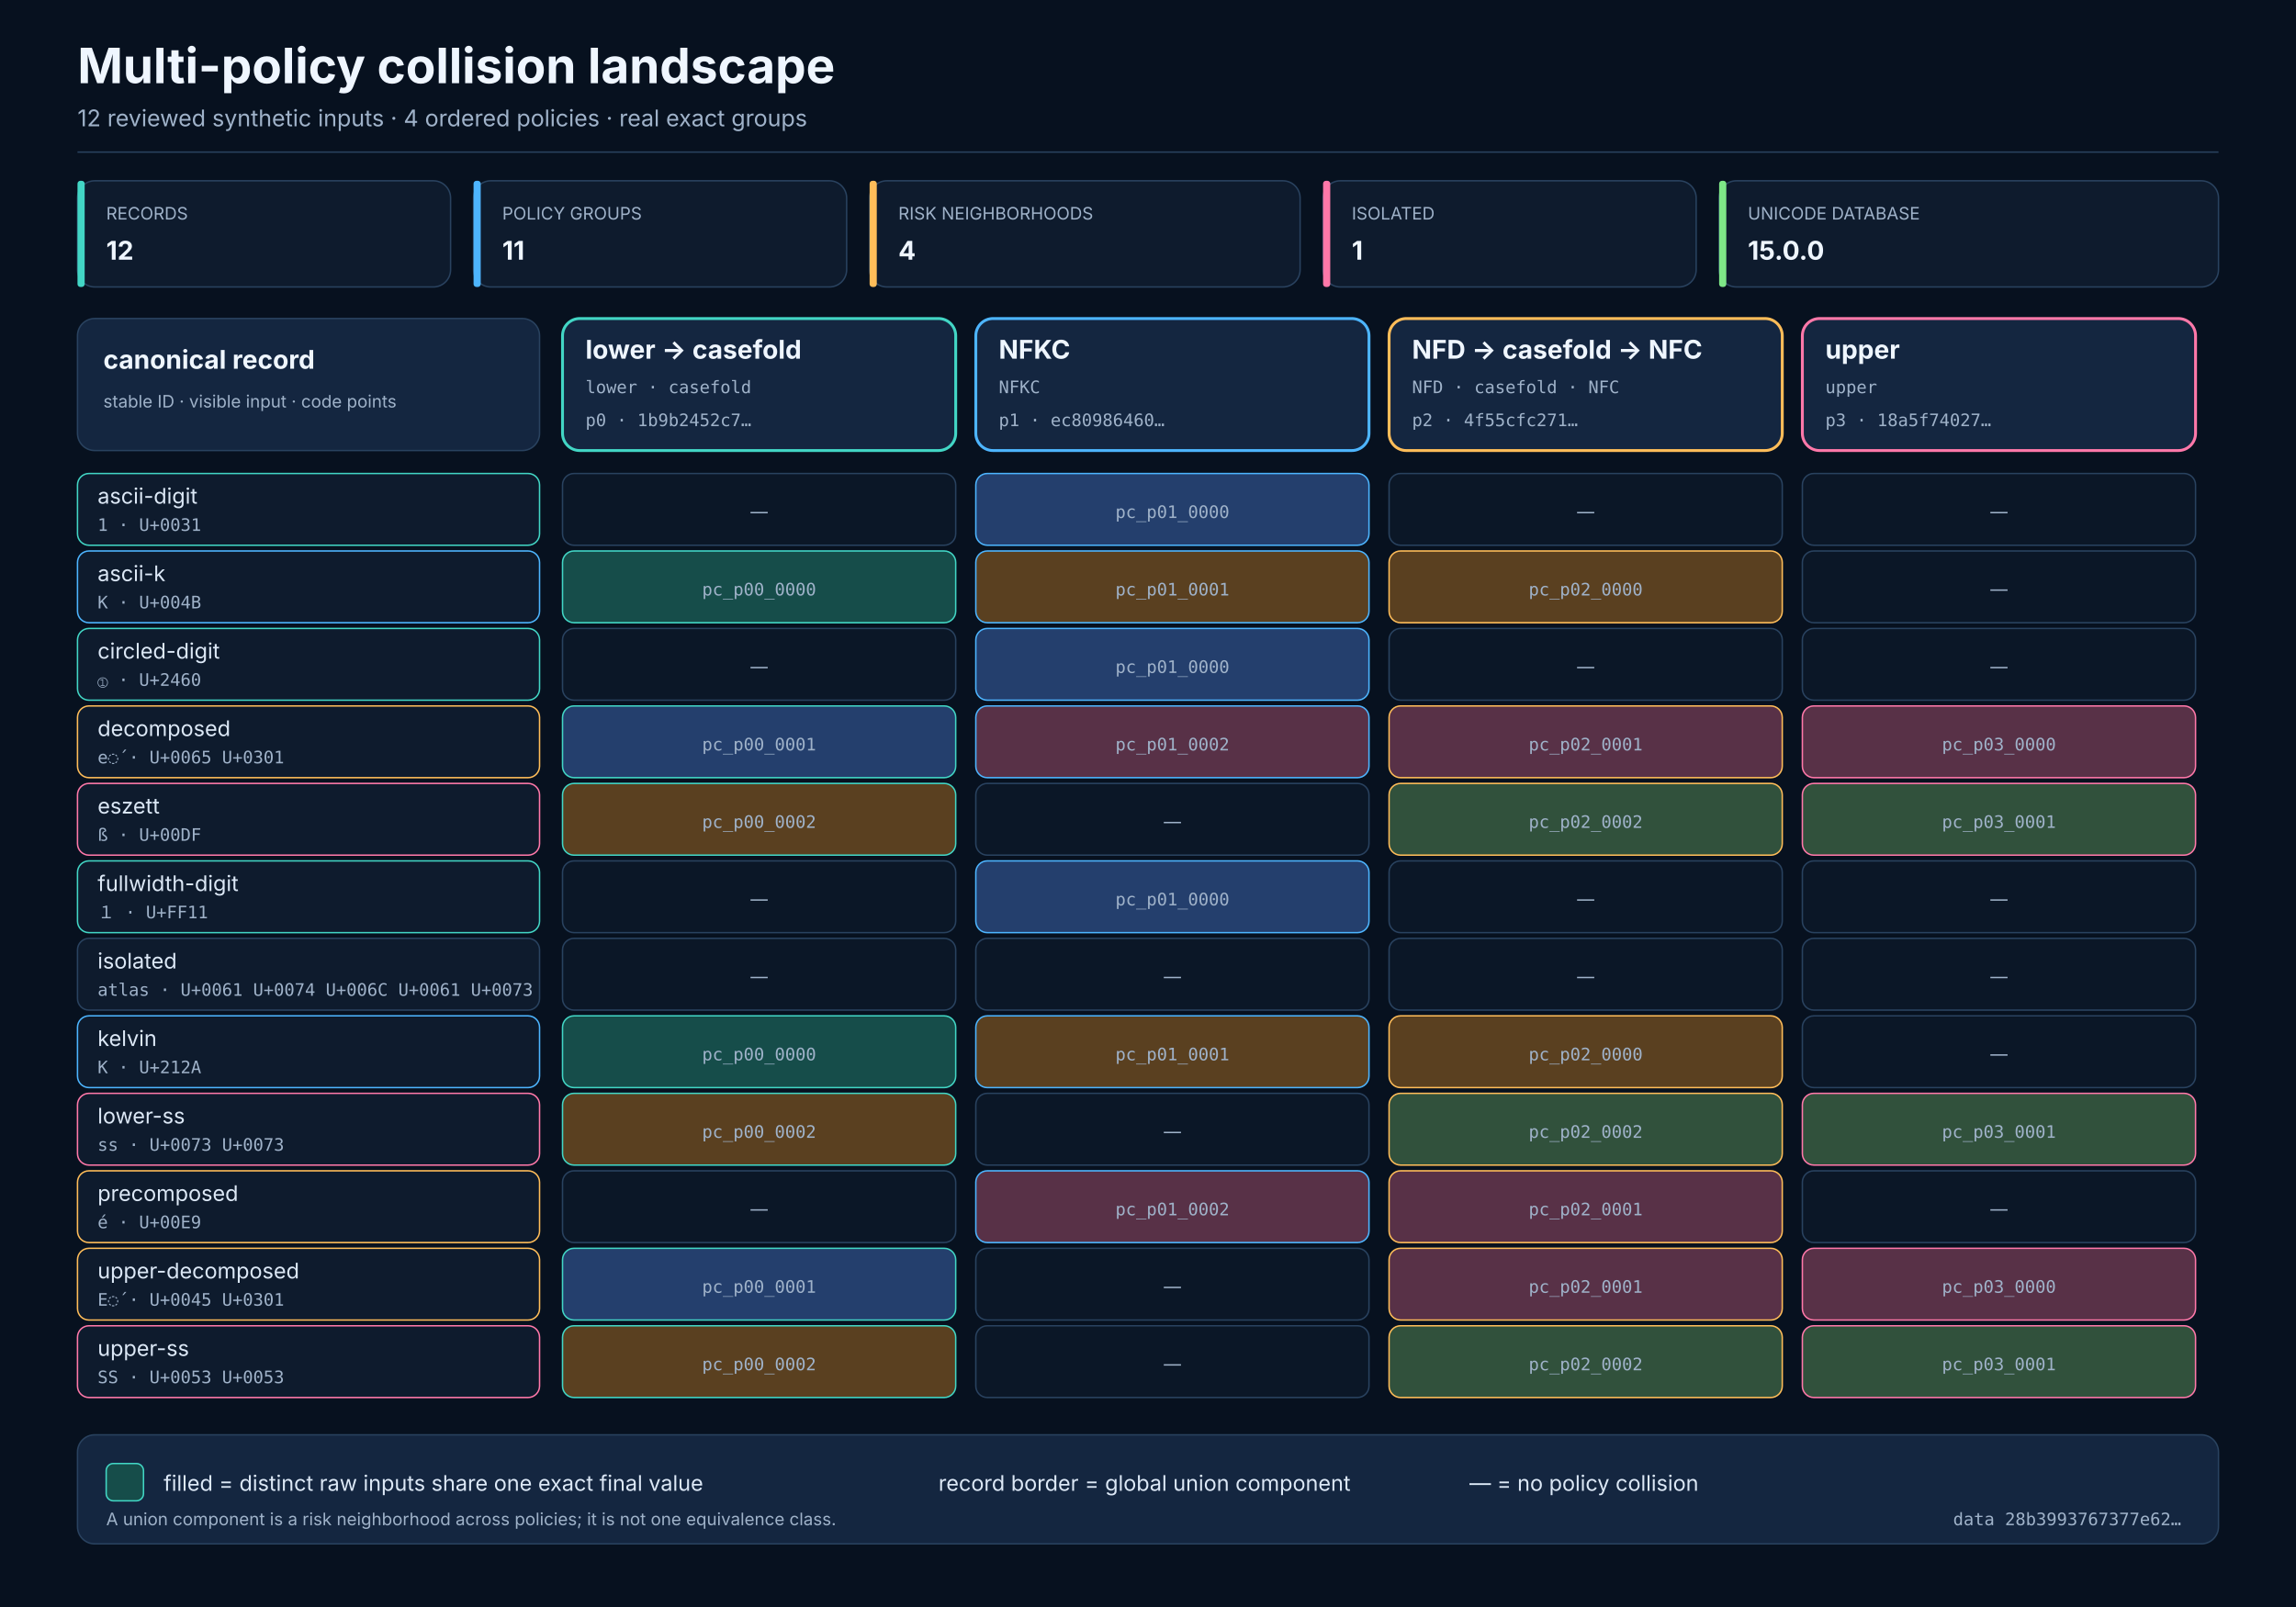
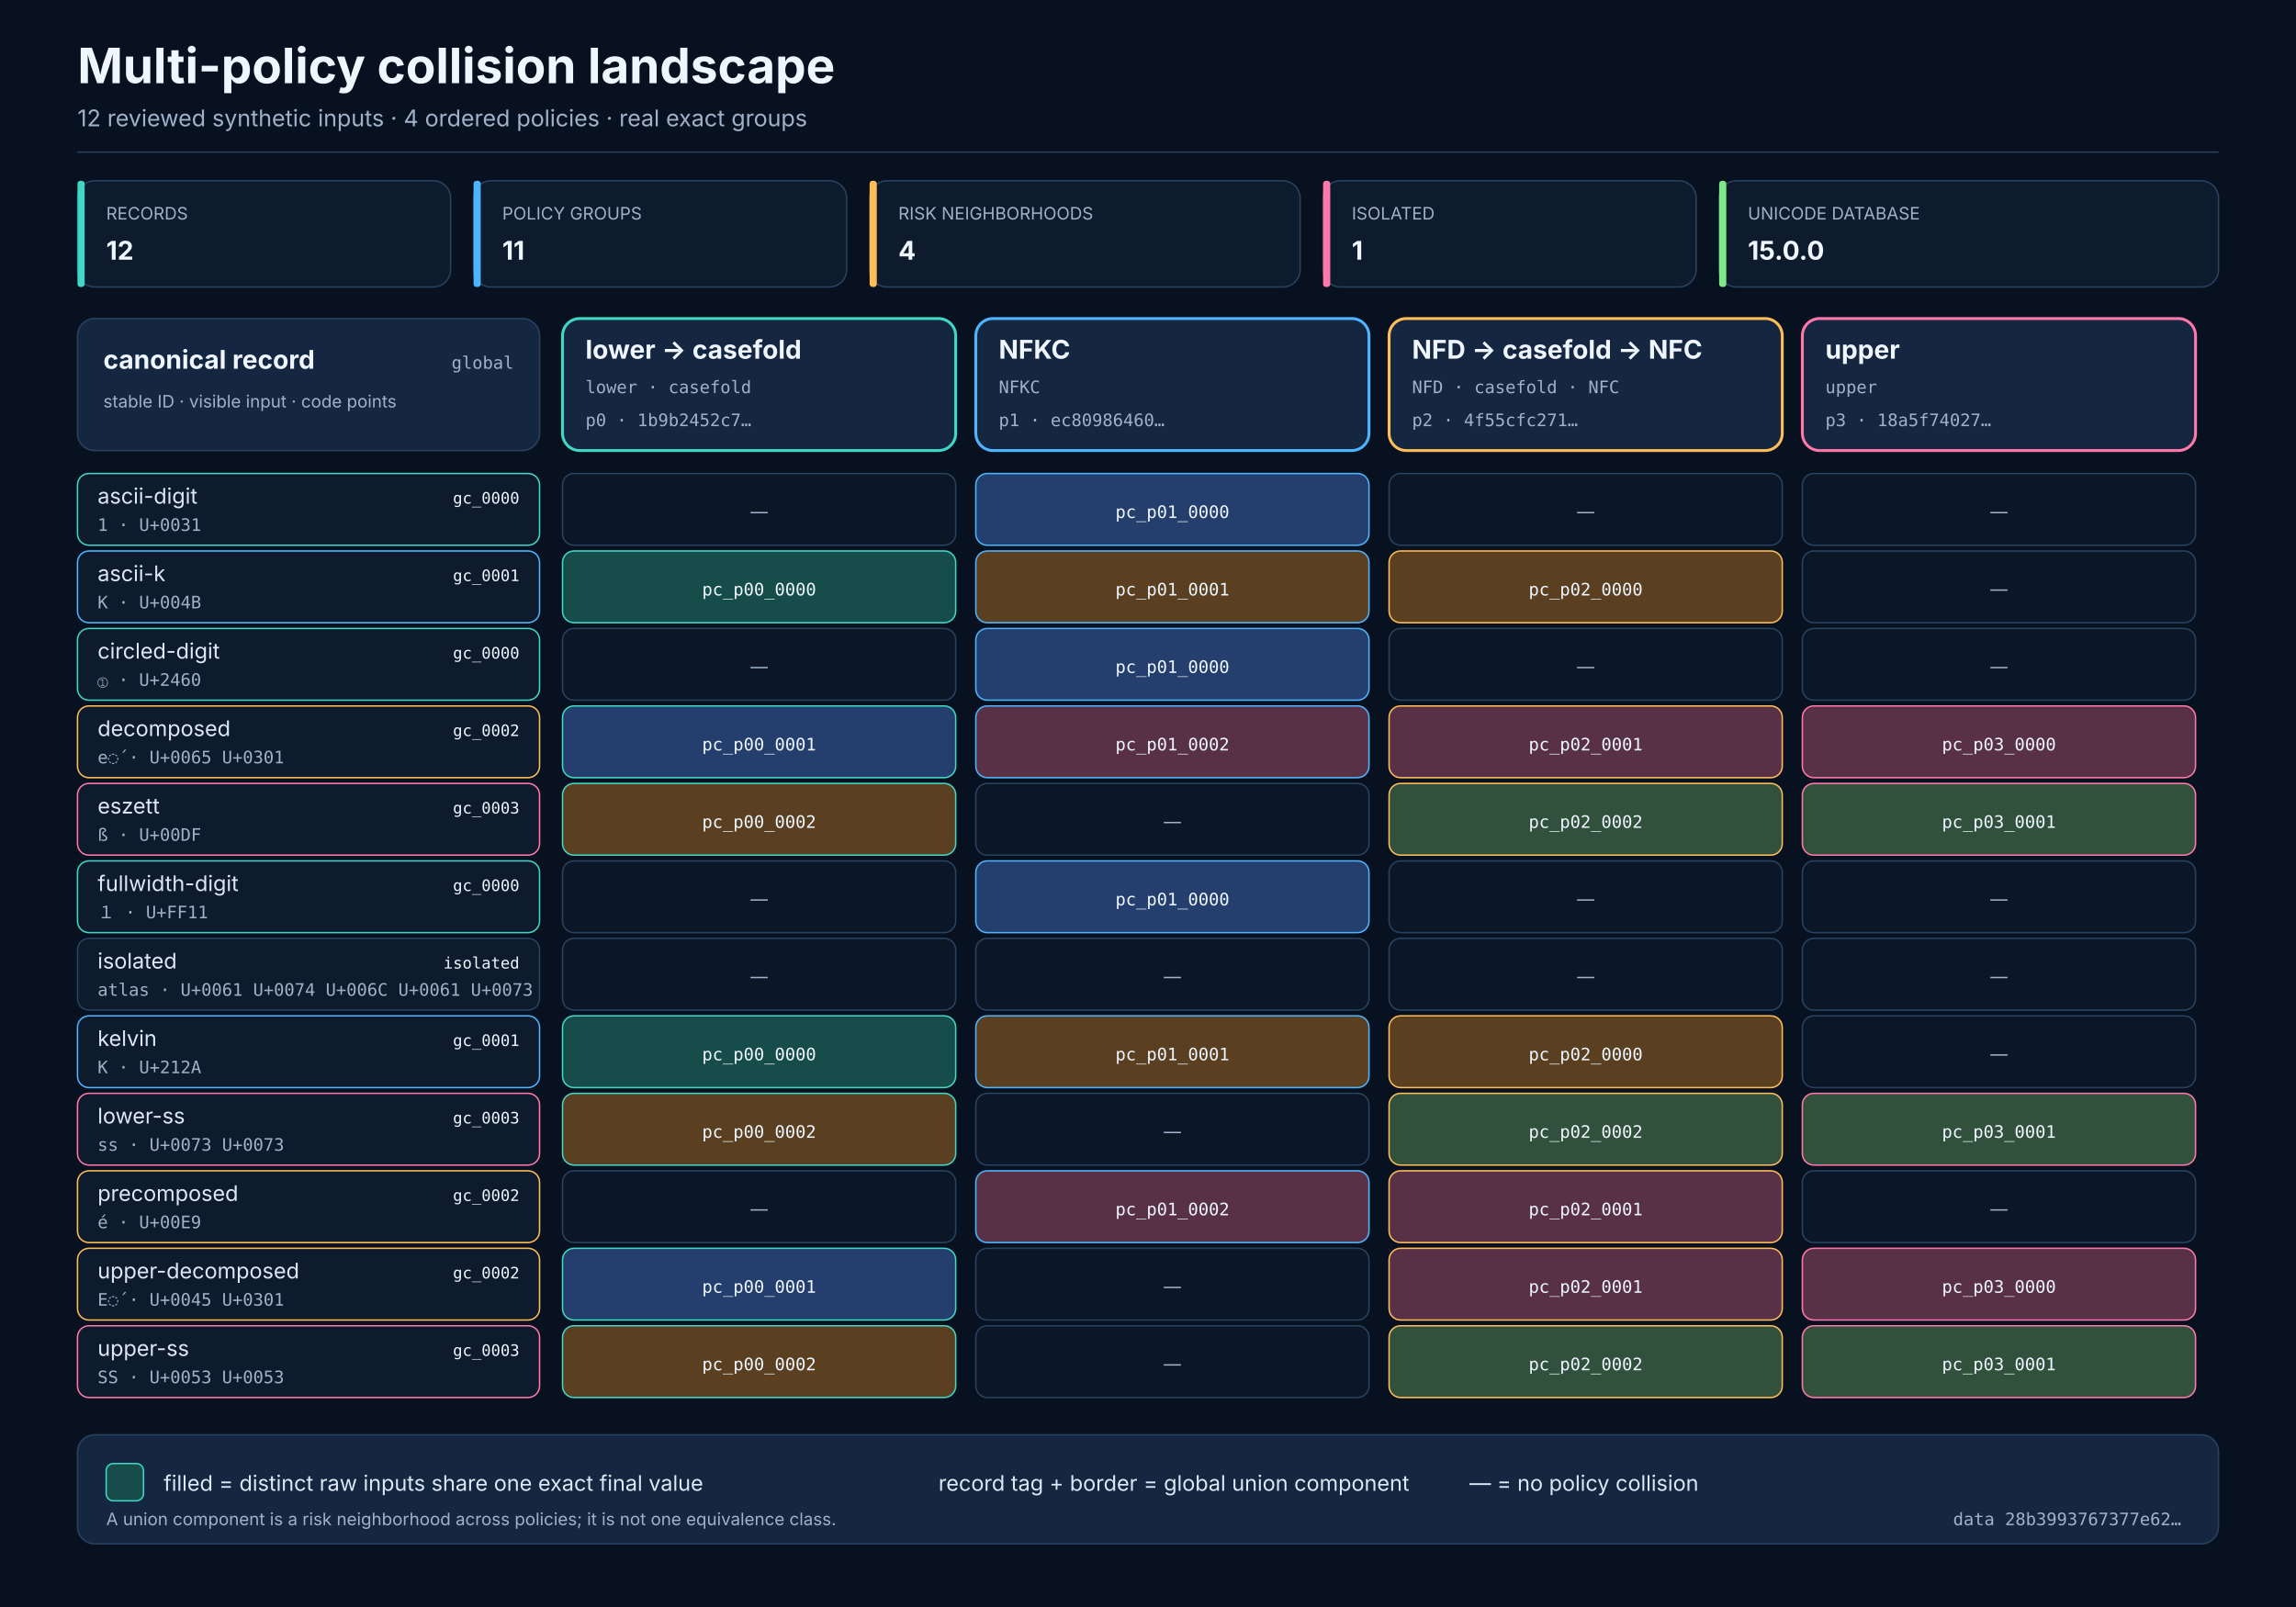
<svg xmlns="http://www.w3.org/2000/svg" width="1600" height="1120" viewBox="0 0 1600 1120" role="img" aria-labelledby="svg-title svg-description">
  <style>
    text { font-family: Inter, 'Segoe UI', 'DejaVu Sans', sans-serif; }
    .title { fill: #eff6ff; font-size: 34px; font-weight: 750; }
    .subtitle { fill: #9fb2c9; font-size: 16px; }
    .section { fill: #eff6ff; font-size: 18px; font-weight: 700; }
    .body { fill: #dce8f6; font-size: 15px; }
    .small { fill: #9fb2c9; font-size: 12px; }
+     .filled-cell { fill: #eff6ff; font-size: 12px; }
+     .component-label { fill: #eff6ff; font-size: 11px; }
    .mono { font-family: 'DejaVu Sans Mono', monospace; }
  </style>
  <rect width="1600" height="1120" fill="#07111f" />
  <text x="54" y="58" class="title">Multi-policy collision landscape</text>
  <text x="54" y="88" class="subtitle">12 reviewed synthetic inputs · 4 ordered policies · real exact groups</text>
  <line x1="54" y1="106" x2="1546" y2="106" stroke="#29425f" />
  <rect x="54" y="126" width="260" height="74" rx="12" fill="#0e1b2d" stroke="#29425f" />
  <rect x="54" y="126" width="5" height="74" rx="2" fill="#42d6c5" />
  <text x="74" y="153" class="small">RECORDS</text>
  <text x="74" y="181" class="section">12</text>
  <rect x="330" y="126" width="260" height="74" rx="12" fill="#0e1b2d" stroke="#29425f" />
  <rect x="330" y="126" width="5" height="74" rx="2" fill="#4db5ff" />
  <text x="350" y="153" class="small">POLICY GROUPS</text>
  <text x="350" y="181" class="section">11</text>
  <rect x="606" y="126" width="300" height="74" rx="12" fill="#0e1b2d" stroke="#29425f" />
  <rect x="606" y="126" width="5" height="74" rx="2" fill="#ffbd59" />
  <text x="626" y="153" class="small">RISK NEIGHBORHOODS</text>
  <text x="626" y="181" class="section">4</text>
  <rect x="922" y="126" width="260" height="74" rx="12" fill="#0e1b2d" stroke="#29425f" />
  <rect x="922" y="126" width="5" height="74" rx="2" fill="#ff78a9" />
  <text x="942" y="153" class="small">ISOLATED</text>
  <text x="942" y="181" class="section">1</text>
  <rect x="1198" y="126" width="348" height="74" rx="12" fill="#0e1b2d" stroke="#29425f" />
  <rect x="1198" y="126" width="5" height="74" rx="2" fill="#7ee787" />
  <text x="1218" y="153" class="small">UNICODE DATABASE</text>
  <text x="1218" y="181" class="section">15.0.0</text>
  <rect x="392" y="222" width="274" height="92" rx="12" fill="#142640" stroke="#42d6c5" stroke-width="2" />
  <text x="408" y="250" class="section">lower → casefold</text>
  <text x="408" y="274" class="small mono">lower · casefold</text>
  <text x="408" y="297" class="small mono">p0 · 1b9b2452c7…</text>
  <rect x="680" y="222" width="274" height="92" rx="12" fill="#142640" stroke="#4db5ff" stroke-width="2" />
  <text x="696" y="250" class="section">NFKC</text>
  <text x="696" y="274" class="small mono">NFKC</text>
  <text x="696" y="297" class="small mono">p1 · ec80986460…</text>
  <rect x="968" y="222" width="274" height="92" rx="12" fill="#142640" stroke="#ffbd59" stroke-width="2" />
  <text x="984" y="250" class="section">NFD → casefold → NFC</text>
  <text x="984" y="274" class="small mono">NFD · casefold · NFC</text>
  <text x="984" y="297" class="small mono">p2 · 4f55cfc271…</text>
  <rect x="1256" y="222" width="274" height="92" rx="12" fill="#142640" stroke="#ff78a9" stroke-width="2" />
  <text x="1272" y="250" class="section">upper</text>
  <text x="1272" y="274" class="small mono">upper</text>
  <text x="1272" y="297" class="small mono">p3 · 18a5f74027…</text>
  <rect x="54" y="222" width="322" height="92" rx="12" fill="#142640" stroke="#29425f" />
  <text x="72" y="257" class="section">canonical record</text>
  <text x="72" y="284" class="small">stable ID · visible input · code points</text>
+   <text x="358" y="257" text-anchor="end" class="small mono">global</text>
  <rect x="54" y="330" width="322" height="50" rx="8" fill="#0e1b2d" stroke="#42d6c5" />
  <text x="68" y="351" class="body">ascii-digit</text>
+   <text x="362" y="351" text-anchor="end" class="component-label mono">gc_0000</text>
  <text x="68" y="370" class="small mono">1 · U+0031</text>
  <rect x="392" y="330" width="274" height="50" rx="8" fill="#0b1727" stroke="#29425f" />
  <text x="529" y="361" text-anchor="middle" class="small">—</text>
  <rect x="680" y="330" width="274" height="50" rx="8" fill="#243f6d" stroke="#4db5ff" />
-   <text x="817" y="361" text-anchor="middle" class="small mono">pc_p01_0000</text>
+   <text x="817" y="361" text-anchor="middle" class="filled-cell mono">pc_p01_0000</text>
  <rect x="968" y="330" width="274" height="50" rx="8" fill="#0b1727" stroke="#29425f" />
  <text x="1105" y="361" text-anchor="middle" class="small">—</text>
  <rect x="1256" y="330" width="274" height="50" rx="8" fill="#0b1727" stroke="#29425f" />
  <text x="1393" y="361" text-anchor="middle" class="small">—</text>
  <rect x="54" y="384" width="322" height="50" rx="8" fill="#0e1b2d" stroke="#4db5ff" />
  <text x="68" y="405" class="body">ascii-k</text>
+   <text x="362" y="405" text-anchor="end" class="component-label mono">gc_0001</text>
  <text x="68" y="424" class="small mono">K · U+004B</text>
  <rect x="392" y="384" width="274" height="50" rx="8" fill="#164d4a" stroke="#42d6c5" />
-   <text x="529" y="415" text-anchor="middle" class="small mono">pc_p00_0000</text>
+   <text x="529" y="415" text-anchor="middle" class="filled-cell mono">pc_p00_0000</text>
  <rect x="680" y="384" width="274" height="50" rx="8" fill="#5a4020" stroke="#4db5ff" />
-   <text x="817" y="415" text-anchor="middle" class="small mono">pc_p01_0001</text>
+   <text x="817" y="415" text-anchor="middle" class="filled-cell mono">pc_p01_0001</text>
  <rect x="968" y="384" width="274" height="50" rx="8" fill="#5a4020" stroke="#ffbd59" />
-   <text x="1105" y="415" text-anchor="middle" class="small mono">pc_p02_0000</text>
+   <text x="1105" y="415" text-anchor="middle" class="filled-cell mono">pc_p02_0000</text>
  <rect x="1256" y="384" width="274" height="50" rx="8" fill="#0b1727" stroke="#29425f" />
  <text x="1393" y="415" text-anchor="middle" class="small">—</text>
  <rect x="54" y="438" width="322" height="50" rx="8" fill="#0e1b2d" stroke="#42d6c5" />
  <text x="68" y="459" class="body">circled-digit</text>
+   <text x="362" y="459" text-anchor="end" class="component-label mono">gc_0000</text>
  <text x="68" y="478" class="small mono">① · U+2460</text>
  <rect x="392" y="438" width="274" height="50" rx="8" fill="#0b1727" stroke="#29425f" />
  <text x="529" y="469" text-anchor="middle" class="small">—</text>
  <rect x="680" y="438" width="274" height="50" rx="8" fill="#243f6d" stroke="#4db5ff" />
-   <text x="817" y="469" text-anchor="middle" class="small mono">pc_p01_0000</text>
+   <text x="817" y="469" text-anchor="middle" class="filled-cell mono">pc_p01_0000</text>
  <rect x="968" y="438" width="274" height="50" rx="8" fill="#0b1727" stroke="#29425f" />
  <text x="1105" y="469" text-anchor="middle" class="small">—</text>
  <rect x="1256" y="438" width="274" height="50" rx="8" fill="#0b1727" stroke="#29425f" />
  <text x="1393" y="469" text-anchor="middle" class="small">—</text>
  <rect x="54" y="492" width="322" height="50" rx="8" fill="#0e1b2d" stroke="#ffbd59" />
  <text x="68" y="513" class="body">decomposed</text>
+   <text x="362" y="513" text-anchor="end" class="component-label mono">gc_0002</text>
  <text x="68" y="532" class="small mono">e◌́ · U+0065 U+0301</text>
  <rect x="392" y="492" width="274" height="50" rx="8" fill="#243f6d" stroke="#42d6c5" />
-   <text x="529" y="523" text-anchor="middle" class="small mono">pc_p00_0001</text>
+   <text x="529" y="523" text-anchor="middle" class="filled-cell mono">pc_p00_0001</text>
  <rect x="680" y="492" width="274" height="50" rx="8" fill="#583147" stroke="#4db5ff" />
-   <text x="817" y="523" text-anchor="middle" class="small mono">pc_p01_0002</text>
+   <text x="817" y="523" text-anchor="middle" class="filled-cell mono">pc_p01_0002</text>
  <rect x="968" y="492" width="274" height="50" rx="8" fill="#583147" stroke="#ffbd59" />
-   <text x="1105" y="523" text-anchor="middle" class="small mono">pc_p02_0001</text>
+   <text x="1105" y="523" text-anchor="middle" class="filled-cell mono">pc_p02_0001</text>
  <rect x="1256" y="492" width="274" height="50" rx="8" fill="#583147" stroke="#ff78a9" />
-   <text x="1393" y="523" text-anchor="middle" class="small mono">pc_p03_0000</text>
+   <text x="1393" y="523" text-anchor="middle" class="filled-cell mono">pc_p03_0000</text>
  <rect x="54" y="546" width="322" height="50" rx="8" fill="#0e1b2d" stroke="#ff78a9" />
  <text x="68" y="567" class="body">eszett</text>
+   <text x="362" y="567" text-anchor="end" class="component-label mono">gc_0003</text>
  <text x="68" y="586" class="small mono">ß · U+00DF</text>
  <rect x="392" y="546" width="274" height="50" rx="8" fill="#5a4020" stroke="#42d6c5" />
-   <text x="529" y="577" text-anchor="middle" class="small mono">pc_p00_0002</text>
+   <text x="529" y="577" text-anchor="middle" class="filled-cell mono">pc_p00_0002</text>
  <rect x="680" y="546" width="274" height="50" rx="8" fill="#0b1727" stroke="#29425f" />
  <text x="817" y="577" text-anchor="middle" class="small">—</text>
  <rect x="968" y="546" width="274" height="50" rx="8" fill="#31513c" stroke="#ffbd59" />
-   <text x="1105" y="577" text-anchor="middle" class="small mono">pc_p02_0002</text>
+   <text x="1105" y="577" text-anchor="middle" class="filled-cell mono">pc_p02_0002</text>
  <rect x="1256" y="546" width="274" height="50" rx="8" fill="#31513c" stroke="#ff78a9" />
-   <text x="1393" y="577" text-anchor="middle" class="small mono">pc_p03_0001</text>
+   <text x="1393" y="577" text-anchor="middle" class="filled-cell mono">pc_p03_0001</text>
  <rect x="54" y="600" width="322" height="50" rx="8" fill="#0e1b2d" stroke="#42d6c5" />
  <text x="68" y="621" class="body">fullwidth-digit</text>
+   <text x="362" y="621" text-anchor="end" class="component-label mono">gc_0000</text>
  <text x="68" y="640" class="small mono">１ · U+FF11</text>
  <rect x="392" y="600" width="274" height="50" rx="8" fill="#0b1727" stroke="#29425f" />
  <text x="529" y="631" text-anchor="middle" class="small">—</text>
  <rect x="680" y="600" width="274" height="50" rx="8" fill="#243f6d" stroke="#4db5ff" />
-   <text x="817" y="631" text-anchor="middle" class="small mono">pc_p01_0000</text>
+   <text x="817" y="631" text-anchor="middle" class="filled-cell mono">pc_p01_0000</text>
  <rect x="968" y="600" width="274" height="50" rx="8" fill="#0b1727" stroke="#29425f" />
  <text x="1105" y="631" text-anchor="middle" class="small">—</text>
  <rect x="1256" y="600" width="274" height="50" rx="8" fill="#0b1727" stroke="#29425f" />
  <text x="1393" y="631" text-anchor="middle" class="small">—</text>
  <rect x="54" y="654" width="322" height="50" rx="8" fill="#0e1b2d" stroke="#29425f" />
  <text x="68" y="675" class="body">isolated</text>
+   <text x="362" y="675" text-anchor="end" class="component-label mono">isolated</text>
  <text x="68" y="694" class="small mono">atlas · U+0061 U+0074 U+006C U+0061 U+0073</text>
  <rect x="392" y="654" width="274" height="50" rx="8" fill="#0b1727" stroke="#29425f" />
  <text x="529" y="685" text-anchor="middle" class="small">—</text>
  <rect x="680" y="654" width="274" height="50" rx="8" fill="#0b1727" stroke="#29425f" />
  <text x="817" y="685" text-anchor="middle" class="small">—</text>
  <rect x="968" y="654" width="274" height="50" rx="8" fill="#0b1727" stroke="#29425f" />
  <text x="1105" y="685" text-anchor="middle" class="small">—</text>
  <rect x="1256" y="654" width="274" height="50" rx="8" fill="#0b1727" stroke="#29425f" />
  <text x="1393" y="685" text-anchor="middle" class="small">—</text>
  <rect x="54" y="708" width="322" height="50" rx="8" fill="#0e1b2d" stroke="#4db5ff" />
  <text x="68" y="729" class="body">kelvin</text>
+   <text x="362" y="729" text-anchor="end" class="component-label mono">gc_0001</text>
  <text x="68" y="748" class="small mono">K · U+212A</text>
  <rect x="392" y="708" width="274" height="50" rx="8" fill="#164d4a" stroke="#42d6c5" />
-   <text x="529" y="739" text-anchor="middle" class="small mono">pc_p00_0000</text>
+   <text x="529" y="739" text-anchor="middle" class="filled-cell mono">pc_p00_0000</text>
  <rect x="680" y="708" width="274" height="50" rx="8" fill="#5a4020" stroke="#4db5ff" />
-   <text x="817" y="739" text-anchor="middle" class="small mono">pc_p01_0001</text>
+   <text x="817" y="739" text-anchor="middle" class="filled-cell mono">pc_p01_0001</text>
  <rect x="968" y="708" width="274" height="50" rx="8" fill="#5a4020" stroke="#ffbd59" />
-   <text x="1105" y="739" text-anchor="middle" class="small mono">pc_p02_0000</text>
+   <text x="1105" y="739" text-anchor="middle" class="filled-cell mono">pc_p02_0000</text>
  <rect x="1256" y="708" width="274" height="50" rx="8" fill="#0b1727" stroke="#29425f" />
  <text x="1393" y="739" text-anchor="middle" class="small">—</text>
  <rect x="54" y="762" width="322" height="50" rx="8" fill="#0e1b2d" stroke="#ff78a9" />
  <text x="68" y="783" class="body">lower-ss</text>
+   <text x="362" y="783" text-anchor="end" class="component-label mono">gc_0003</text>
  <text x="68" y="802" class="small mono">ss · U+0073 U+0073</text>
  <rect x="392" y="762" width="274" height="50" rx="8" fill="#5a4020" stroke="#42d6c5" />
-   <text x="529" y="793" text-anchor="middle" class="small mono">pc_p00_0002</text>
+   <text x="529" y="793" text-anchor="middle" class="filled-cell mono">pc_p00_0002</text>
  <rect x="680" y="762" width="274" height="50" rx="8" fill="#0b1727" stroke="#29425f" />
  <text x="817" y="793" text-anchor="middle" class="small">—</text>
  <rect x="968" y="762" width="274" height="50" rx="8" fill="#31513c" stroke="#ffbd59" />
-   <text x="1105" y="793" text-anchor="middle" class="small mono">pc_p02_0002</text>
+   <text x="1105" y="793" text-anchor="middle" class="filled-cell mono">pc_p02_0002</text>
  <rect x="1256" y="762" width="274" height="50" rx="8" fill="#31513c" stroke="#ff78a9" />
-   <text x="1393" y="793" text-anchor="middle" class="small mono">pc_p03_0001</text>
+   <text x="1393" y="793" text-anchor="middle" class="filled-cell mono">pc_p03_0001</text>
  <rect x="54" y="816" width="322" height="50" rx="8" fill="#0e1b2d" stroke="#ffbd59" />
  <text x="68" y="837" class="body">precomposed</text>
+   <text x="362" y="837" text-anchor="end" class="component-label mono">gc_0002</text>
  <text x="68" y="856" class="small mono">é · U+00E9</text>
  <rect x="392" y="816" width="274" height="50" rx="8" fill="#0b1727" stroke="#29425f" />
  <text x="529" y="847" text-anchor="middle" class="small">—</text>
  <rect x="680" y="816" width="274" height="50" rx="8" fill="#583147" stroke="#4db5ff" />
-   <text x="817" y="847" text-anchor="middle" class="small mono">pc_p01_0002</text>
+   <text x="817" y="847" text-anchor="middle" class="filled-cell mono">pc_p01_0002</text>
  <rect x="968" y="816" width="274" height="50" rx="8" fill="#583147" stroke="#ffbd59" />
-   <text x="1105" y="847" text-anchor="middle" class="small mono">pc_p02_0001</text>
+   <text x="1105" y="847" text-anchor="middle" class="filled-cell mono">pc_p02_0001</text>
  <rect x="1256" y="816" width="274" height="50" rx="8" fill="#0b1727" stroke="#29425f" />
  <text x="1393" y="847" text-anchor="middle" class="small">—</text>
  <rect x="54" y="870" width="322" height="50" rx="8" fill="#0e1b2d" stroke="#ffbd59" />
  <text x="68" y="891" class="body">upper-decomposed</text>
+   <text x="362" y="891" text-anchor="end" class="component-label mono">gc_0002</text>
  <text x="68" y="910" class="small mono">E◌́ · U+0045 U+0301</text>
  <rect x="392" y="870" width="274" height="50" rx="8" fill="#243f6d" stroke="#42d6c5" />
-   <text x="529" y="901" text-anchor="middle" class="small mono">pc_p00_0001</text>
+   <text x="529" y="901" text-anchor="middle" class="filled-cell mono">pc_p00_0001</text>
  <rect x="680" y="870" width="274" height="50" rx="8" fill="#0b1727" stroke="#29425f" />
  <text x="817" y="901" text-anchor="middle" class="small">—</text>
  <rect x="968" y="870" width="274" height="50" rx="8" fill="#583147" stroke="#ffbd59" />
-   <text x="1105" y="901" text-anchor="middle" class="small mono">pc_p02_0001</text>
+   <text x="1105" y="901" text-anchor="middle" class="filled-cell mono">pc_p02_0001</text>
  <rect x="1256" y="870" width="274" height="50" rx="8" fill="#583147" stroke="#ff78a9" />
-   <text x="1393" y="901" text-anchor="middle" class="small mono">pc_p03_0000</text>
+   <text x="1393" y="901" text-anchor="middle" class="filled-cell mono">pc_p03_0000</text>
  <rect x="54" y="924" width="322" height="50" rx="8" fill="#0e1b2d" stroke="#ff78a9" />
  <text x="68" y="945" class="body">upper-ss</text>
+   <text x="362" y="945" text-anchor="end" class="component-label mono">gc_0003</text>
  <text x="68" y="964" class="small mono">SS · U+0053 U+0053</text>
  <rect x="392" y="924" width="274" height="50" rx="8" fill="#5a4020" stroke="#42d6c5" />
-   <text x="529" y="955" text-anchor="middle" class="small mono">pc_p00_0002</text>
+   <text x="529" y="955" text-anchor="middle" class="filled-cell mono">pc_p00_0002</text>
  <rect x="680" y="924" width="274" height="50" rx="8" fill="#0b1727" stroke="#29425f" />
  <text x="817" y="955" text-anchor="middle" class="small">—</text>
  <rect x="968" y="924" width="274" height="50" rx="8" fill="#31513c" stroke="#ffbd59" />
-   <text x="1105" y="955" text-anchor="middle" class="small mono">pc_p02_0002</text>
+   <text x="1105" y="955" text-anchor="middle" class="filled-cell mono">pc_p02_0002</text>
  <rect x="1256" y="924" width="274" height="50" rx="8" fill="#31513c" stroke="#ff78a9" />
-   <text x="1393" y="955" text-anchor="middle" class="small mono">pc_p03_0001</text>
+   <text x="1393" y="955" text-anchor="middle" class="filled-cell mono">pc_p03_0001</text>
  <rect x="54" y="1000" width="1492" height="76" rx="12" fill="#142640" stroke="#29425f" />
  <rect x="74" y="1020" width="26" height="26" rx="5" fill="#164d4a" stroke="#42d6c5" />
  <text x="114" y="1039" class="body">filled = distinct raw inputs share one exact final value</text>
-   <text x="654" y="1039" class="body">record border = global union component</text>
+   <text x="654" y="1039" class="body">record tag + border = global union component</text>
  <text x="1024" y="1039" class="body">— = no policy collision</text>
  <text x="74" y="1063" class="small">A union component is a risk neighborhood across policies; it is not one equivalence class.</text>
  <text x="1520" y="1063" text-anchor="end" class="small mono">data 28b3993767377e62…</text>
</svg>
